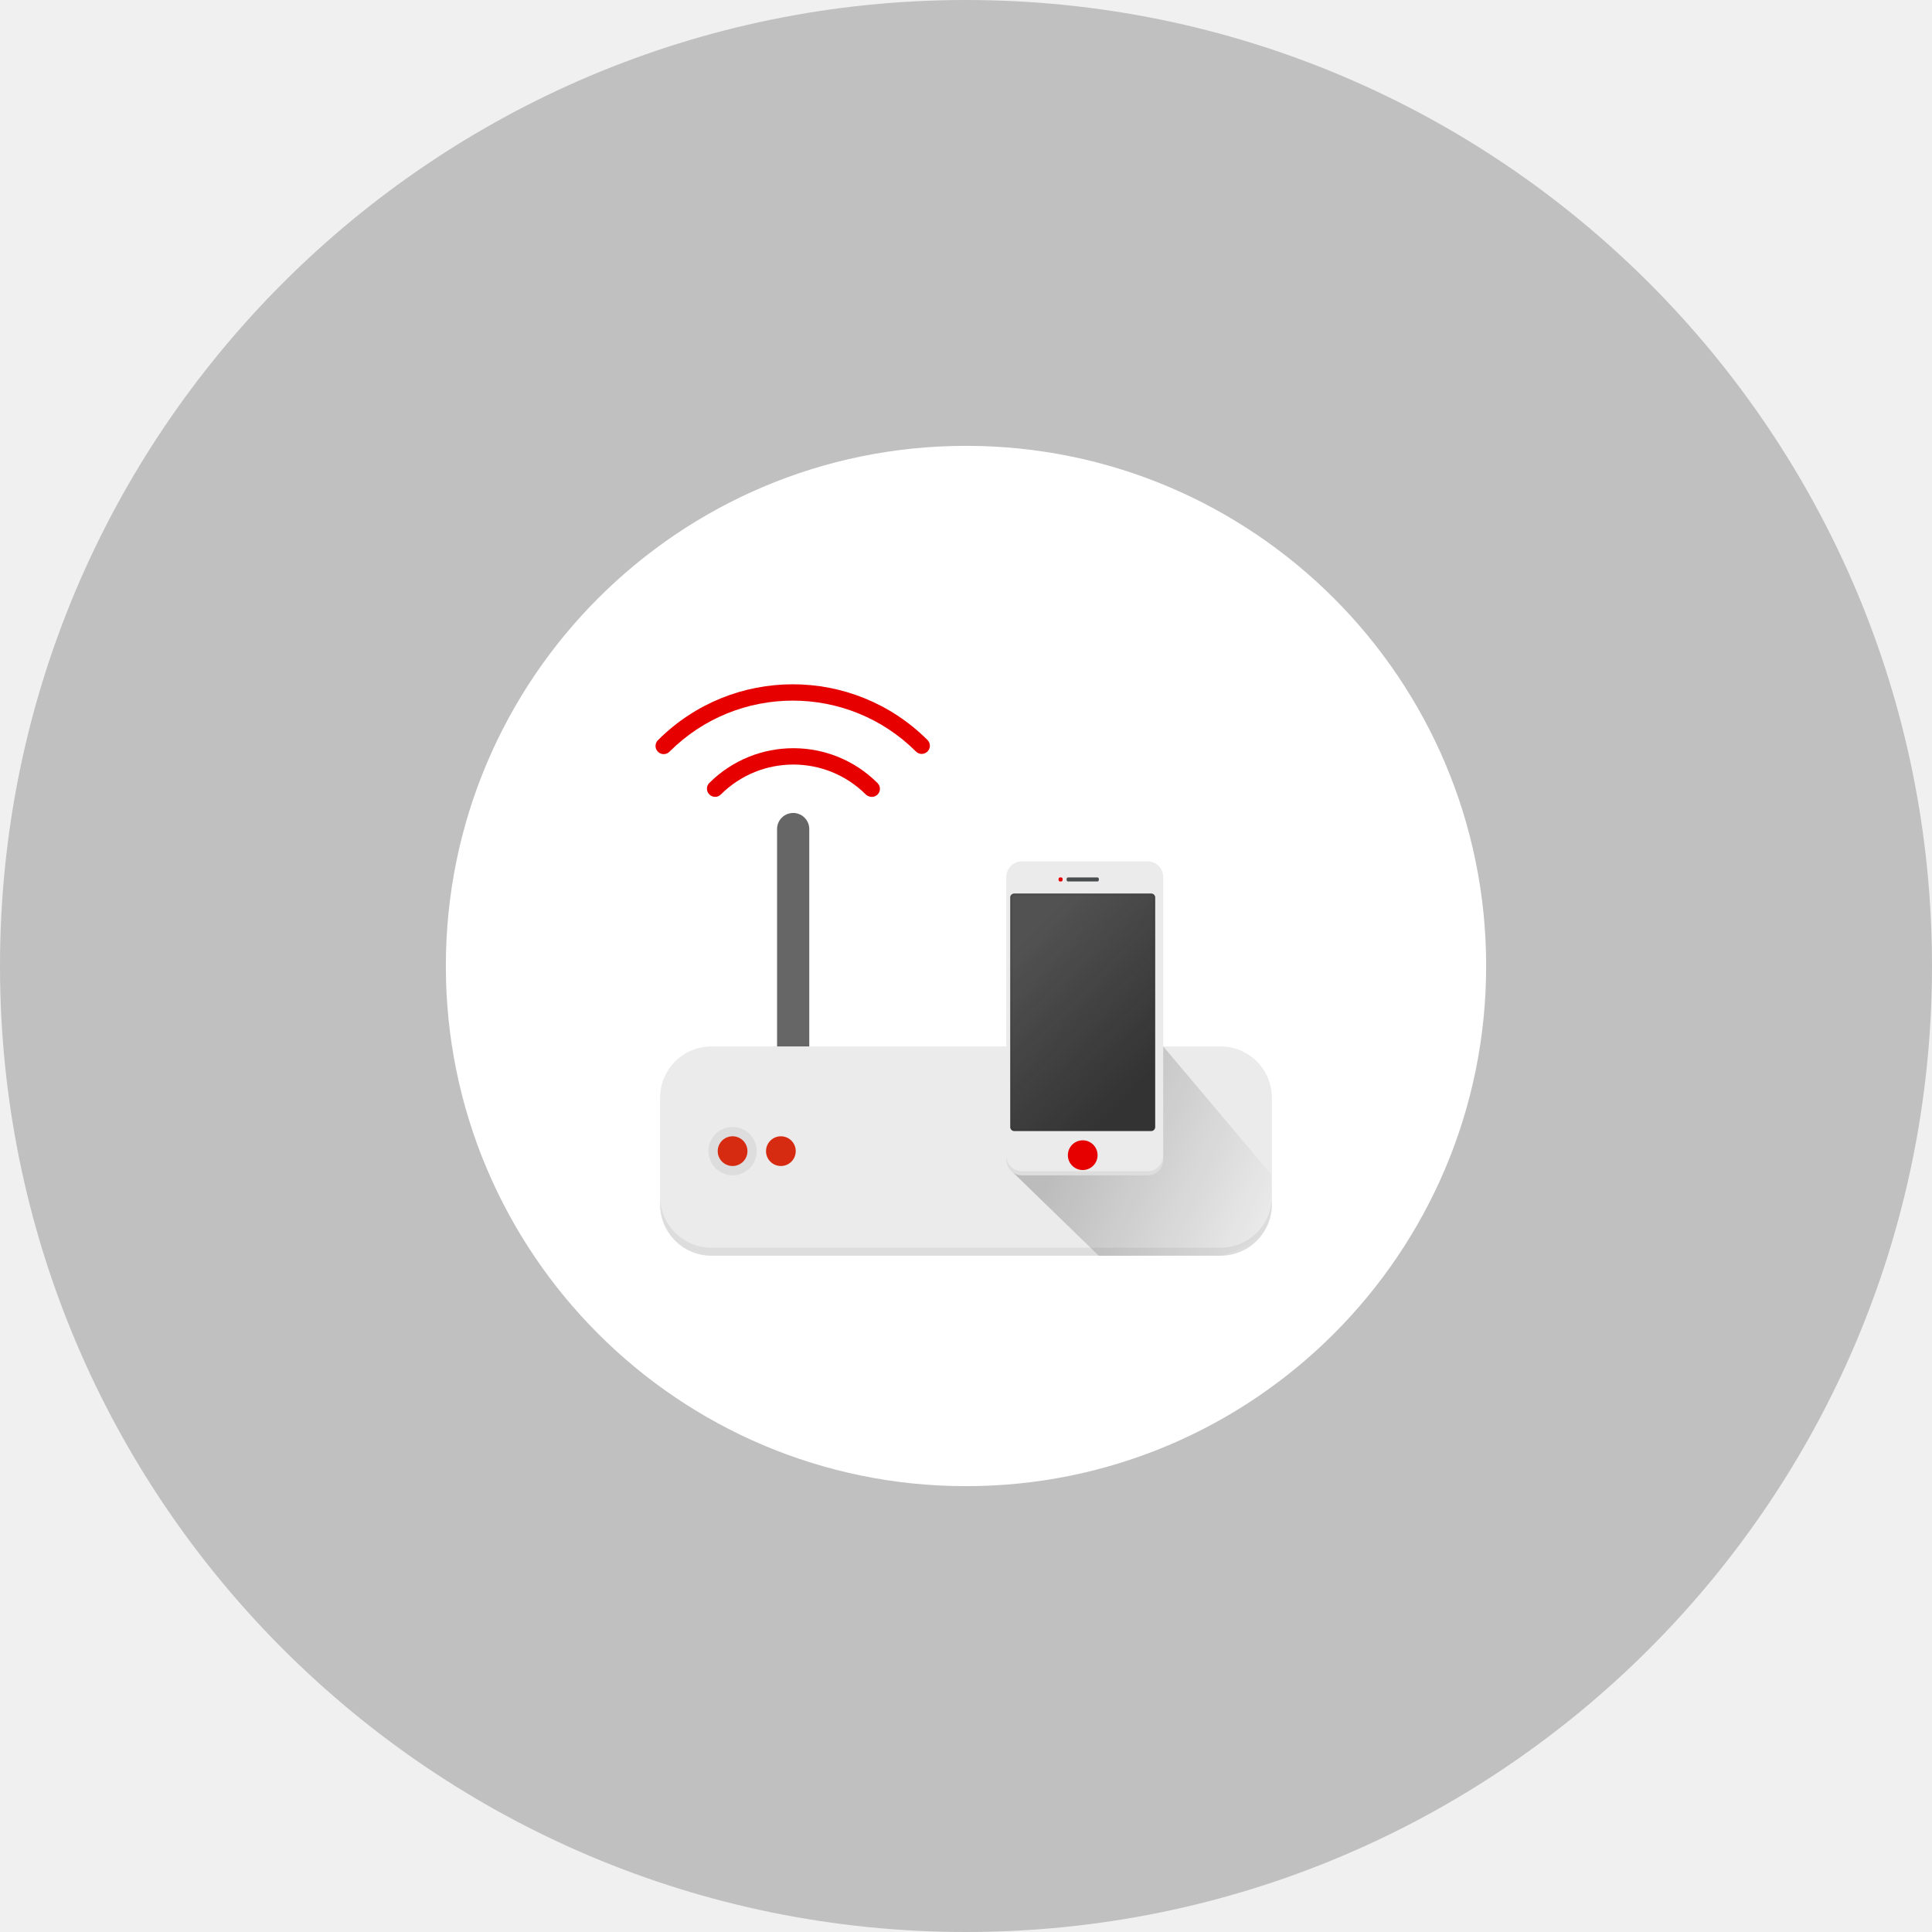
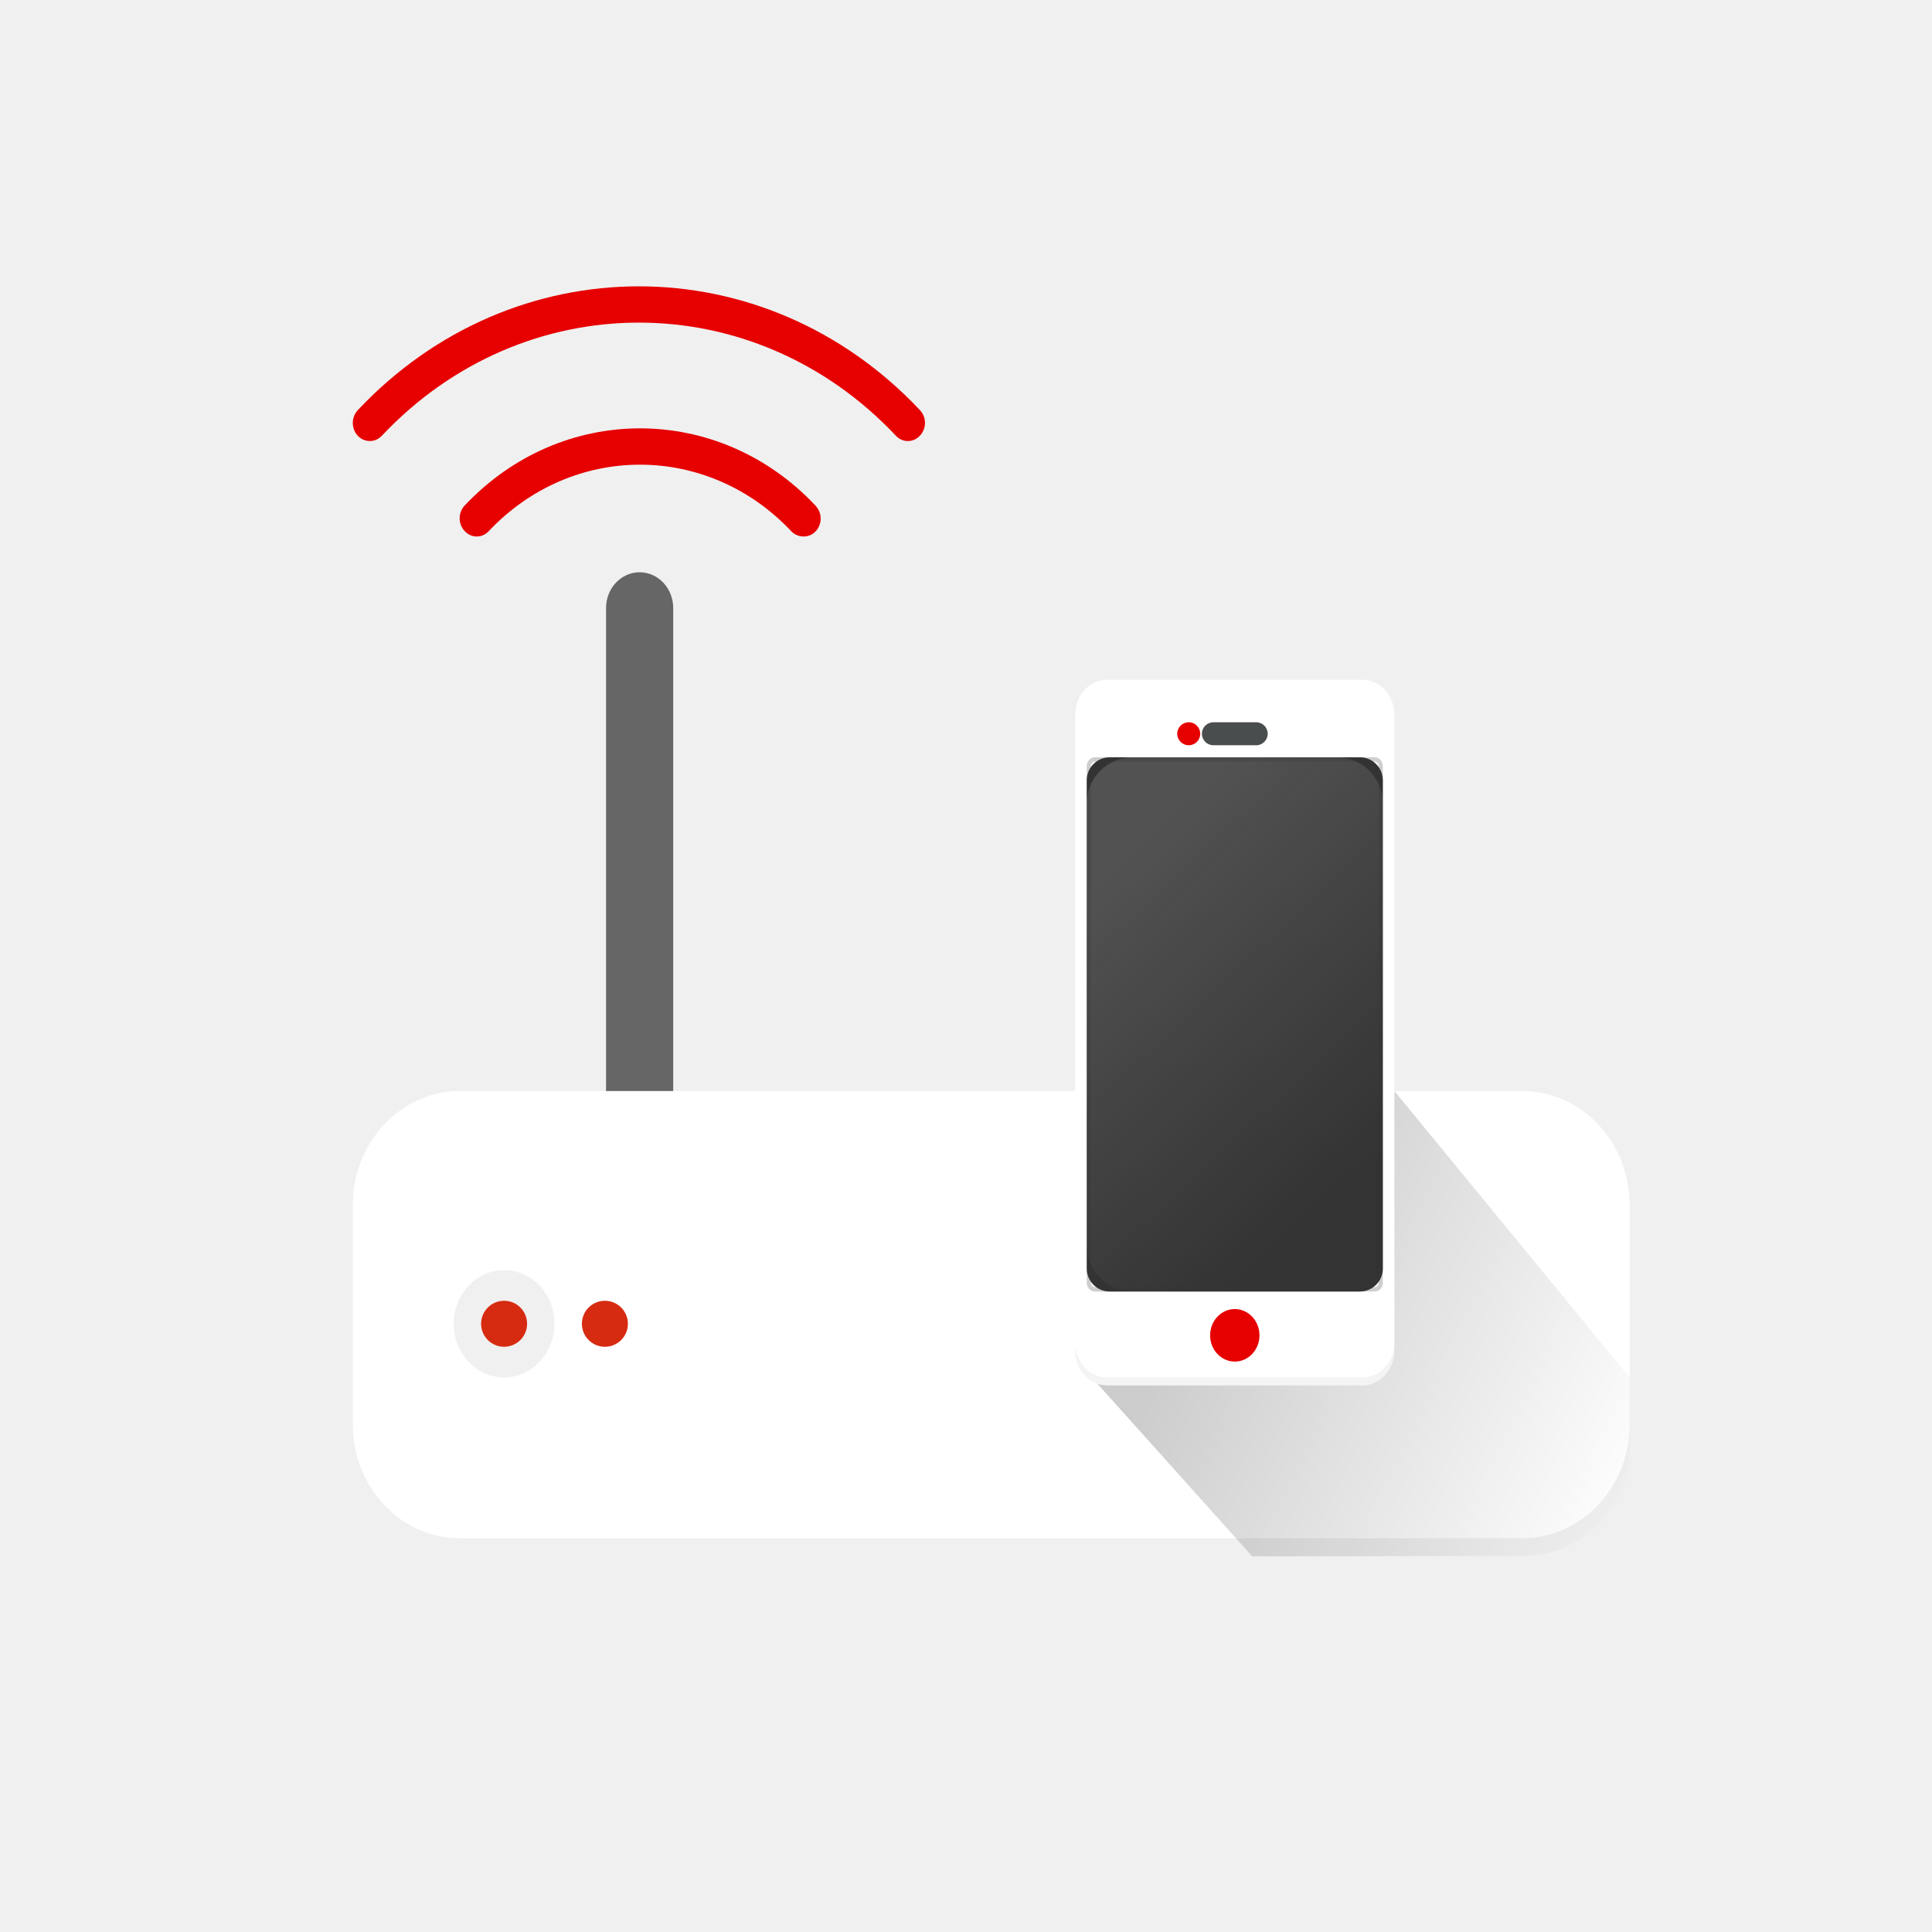
- <svg xmlns="http://www.w3.org/2000/svg" width="130" height="130" viewBox="0 0 130 130">
+ <svg xmlns="http://www.w3.org/2000/svg" width="84" height="84" viewBox="0 0 84 84">
  <defs>
-     <linearGradient id="a" x1="25%" x2="102.33%" y1="29.373%" y2="79.982%">
+     <linearGradient id="zeagk4txka" x1="25%" x2="102.33%" y1="25.575%" y2="85.502%">
      <stop offset="0%" />
      <stop offset="100%" stop-opacity="0" />
    </linearGradient>
-     <linearGradient id="b" x1="25.226%" x2="74.774%" y1="10.73%" y2="89.27%">
+     <linearGradient id="mxwhrs8jmb" x1="29.56%" x2="70.44%" y1="10.73%" y2="89.27%">
      <stop offset="0%" stop-color="#FFF" stop-opacity=".3" />
      <stop offset="100%" stop-color="#F6F6F6" stop-opacity="0" />
    </linearGradient>
  </defs>
  <g fill="none" fill-rule="evenodd">
-     <circle cx="65" cy="65" r="65" fill="#000" fill-opacity=".2" />
-     <circle cx="65" cy="65" r="35" fill="#FFF" fill-rule="nonzero" />
-     <g transform="translate(39 39)">
-       <path fill="#D8D8D8" fill-opacity="0" d="M0 0h52v52H0z" />
-       <path fill="#666" fill-rule="nonzero" d="M14.37 32.698a1.083 1.083 0 0 1-1.083-1.084V16.786a1.083 1.083 0 0 1 2.167 0v14.828c0 .599-.485 1.084-1.084 1.084z" />
-       <path fill="#EBEBEB" fill-rule="nonzero" d="M8.805 31.411H43.2a3.456 3.456 0 0 1 3.382 3.521v7.042a3.456 3.456 0 0 1-3.385 3.52H8.802a3.456 3.456 0 0 1-3.385-3.52v-7.042a3.456 3.456 0 0 1 3.388-3.52z" />
-       <path fill="#000" fill-rule="nonzero" d="M43.19 44.953H8.794a3.453 3.453 0 0 1-3.377-3.52v.54a3.453 3.453 0 0 0 3.385 3.522h34.396a3.453 3.453 0 0 0 3.385-3.521v-.542a3.453 3.453 0 0 1-3.393 3.52z" opacity=".06" />
-       <path fill="#E60000" fill-rule="nonzero" d="M23.02 11.73a.542.542 0 0 1-.386-.16c-4.58-4.569-11.995-4.569-16.575 0a.549.549 0 1 1-.775-.777c5.008-4.998 13.116-4.998 18.124 0a.542.542 0 0 1 0 .774.542.542 0 0 1-.387.163z" />
-       <path fill="#E60000" fill-rule="nonzero" d="M19.646 14.62a.542.542 0 0 1-.246-.06.52.52 0 0 1-.144-.103 6.912 6.912 0 0 0-9.75 0 .542.542 0 0 1-.774 0 .542.542 0 0 1 0-.777 8.009 8.009 0 0 1 11.304 0l.02.019.026.032a.542.542 0 0 1-.436.889z" />
-       <circle cx="10.294" cy="38.458" r="1.625" fill="#000" fill-rule="nonzero" opacity=".06" />
-       <circle cx="13.544" cy="38.458" r="1" fill="#D62B11" fill-rule="nonzero" />
-       <circle cx="10.294" cy="38.458" r="1" fill="#D62B11" fill-rule="nonzero" />
-       <path fill="url(#a)" fill-rule="nonzero" d="M29.148 37.607l4.382 7.055 8.016 1.994c1.496 0 3.646-.627 4.033-2.178l.562-2.254-4.998-10.183-11.995 5.566z" opacity=".2" transform="rotate(-14 37.644 39.348)" />
-       <g fill-rule="nonzero" transform="translate(28.708 18.958)">
-         <path fill="#EBEBEB" d="M1.056 0h8.45c.584 0 1.056.473 1.056 1.056V20.07c0 .583-.472 1.056-1.056 1.056h-8.45A1.056 1.056 0 0 1 0 20.069V1.056C0 .473.473 0 1.056 0z" />
-         <path fill="#000" d="M9.506 20.854h-8.45C.473 20.854 0 20.37 0 19.771v.27c0 .599.473 1.084 1.056 1.084h8.45c.584 0 1.056-.485 1.056-1.083v-.271c0 .598-.472 1.083-1.056 1.083z" opacity=".06" />
-         <path fill="#333" d="M.542 2.167H9.75c.15 0 .27.117.27.262v15.455a.267.267 0 0 1-.27.262H.542a.267.267 0 0 1-.271-.262V2.429c0-.145.121-.262.27-.262z" />
-         <path fill="url(#b)" d="M.542 2.167H9.75c.15 0 .27.117.27.262v15.455a.267.267 0 0 1-.27.262H.542a.267.267 0 0 1-.271-.262V2.429c0-.145.121-.262.27-.262z" opacity=".5" />
-         <path fill="#333" d="M9.75 2.298c.075 0 .135.058.135.13v15.456c0 .072-.06.13-.135.13H.542a.133.133 0 0 1-.136-.13V2.429c0-.073.06-.131.136-.131H9.75zm0-.131H.542c-.15 0-.271.117-.271.262v15.455c0 .145.121.262.27.262H9.75c.15 0 .27-.117.27-.262V2.429a.267.267 0 0 0-.27-.262z" opacity=".24" />
-         <path fill="#4A4D4E" d="M4.159 1.083h1.974c.053 0 .096.043.096.096v.079a.096.096 0 0 1-.096.096H4.159a.096.096 0 0 1-.096-.096v-.079c0-.053.043-.096.096-.096z" />
-         <path fill="#E60000" d="M3.617 1.083h.079c.053 0 .096.043.096.096v.079a.096.096 0 0 1-.096.096h-.079a.096.096 0 0 1-.096-.096v-.079c0-.053.043-.096.096-.096z" />
-         <circle cx="5.146" cy="19.771" r="1" fill="#E60000" />
+     <g>
+       <g>
+         <g>
+           <g>
+             <g>
+               <g>
+                 <g transform="translate(-125, -999) translate(20, 887) translate(0, 88) translate(81, 0) translate(24, 24) translate(-0, 0) translate(8.034783, 2.333333)">
+                   <path fill="#D8D8D8" fill-opacity="0" d="M0 0H70.122V74.667H0z" />
+                   <path fill="#666" fill-rule="nonzero" d="M19.775 46.95c-.807 0-1.46-.696-1.46-1.555V24.103c0-.859.653-1.555 1.46-1.555.807 0 1.46.696 1.46 1.555v21.292c0 .86-.653 1.556-1.46 1.556z" />
+                   <path fill="#FFF" fill-rule="nonzero" d="M58.256 45.103c2.57.058 4.61 2.32 4.561 5.056V60.27c.05 2.738-1.994 5-4.565 5.056H11.87c-2.572-.056-4.615-2.318-4.566-5.056V50.159c-.049-2.74 1.997-5.002 4.57-5.056h46.382z" />
+                   <g fill="#000" fill-rule="nonzero" opacity=".06">
+                     <path d="M51.302 5.437H4.92C2.352 5.377.314 3.115.365.38v.778c-.024 1.315.443 2.587 1.3 3.535.855.948 2.03 1.495 3.265 1.52h46.383c1.235-.025 2.41-.572 3.266-1.52.856-.948 1.324-2.22 1.3-3.535V.38c.024 1.317-.445 2.59-1.304 3.539-.858.948-2.036 1.494-3.273 1.517z" transform="translate(6.93913, 59.11111)" />
+                   </g>
+                   <path fill="url(#zeagk4txka)" fill-rule="nonzero" d="M39.638 55.017l4.742 8.961 11.494 2.858c3.065.65 5.136-1.725 5.437-2.934l.873-3.5-6.91-14.557-15.636 9.172z" opacity=".2" transform="translate(50.91094, 56.39619) rotate(-14) translate(-50.91094, -56.39619)" />
+                   <path fill="#F4F4F4" fill-rule="nonzero" d="M51.203 57.523H40.101c-.767 0-1.388-.682-1.388-1.523v.38c0 .842.621 1.524 1.388 1.524h11.102c.767 0 1.388-.682 1.388-1.523V56c0 .841-.621 1.523-1.388 1.523z" />
+                   <path fill="#E60000" fill-rule="nonzero" d="M31.44 16.843c-.196.001-.384-.082-.522-.23-6.177-6.56-16.175-6.56-22.351 0-.188.199-.46.276-.715.203-.256-.073-.455-.286-.523-.558-.068-.272.006-.562.193-.76 6.753-7.176 17.687-7.176 24.44 0 .14.146.22.346.22.555 0 .21-.08.41-.22.556-.137.15-.325.234-.522.234z" />
+                   <path fill="#E60000" fill-rule="nonzero" d="M26.89 20.992c-.116 0-.23-.03-.333-.085-.072-.037-.137-.087-.193-.148-3.636-3.852-9.512-3.852-13.148 0-.138.15-.326.234-.523.234-.196 0-.384-.084-.522-.234-.141-.147-.221-.348-.221-.558 0-.21.08-.412.221-.558 4.214-4.47 11.03-4.47 15.244 0l.026.027.036.047c.185.235.222.565.095.84-.127.276-.394.447-.683.435z" />
+                   <ellipse cx="13.882" cy="55.222" fill="#000" fill-rule="nonzero" opacity=".06" rx="2.191" ry="2.333" />
+                   <circle cx="18.265" cy="55.222" r="1" fill="#D62B11" fill-rule="nonzero" />
+                   <circle cx="13.882" cy="55.222" r="1" fill="#D62B11" fill-rule="nonzero" />
+                   <g fill-rule="nonzero" transform="translate(38.34783, 27.22222)">
+                     <path fill="#FFF" d="M1.753 0h11.103c.766 0 1.387.679 1.387 1.517v27.3c0 .837-.62 1.516-1.387 1.516H1.753c-.766 0-1.388-.679-1.388-1.516v-27.3C.365.679.987 0 1.753 0z" />
+                     <rect width="12.874" height="23.228" x=".867" y="3.37" fill="#333" rx="1" />
+                     <rect width="12.874" height="23.228" x=".867" y="3.37" fill="url(#mxwhrs8jmb)" opacity=".5" rx="2" />
+                     <g fill="#333" opacity=".24">
+                       <path d="M12.516.19c.1 0 .18.086.18.19v22.467c0 .105-.08.19-.18.19H.358c-.1 0-.18-.085-.18-.19V.381c0-.105.08-.19.18-.19h12.158zm0-.19H.358C.16 0 0 .17 0 .38v22.467c0 .21.16.381.358.381h12.158c.198 0 .358-.17.358-.38V.38c0-.21-.16-.381-.358-.381z" transform="translate(0.867391, 3.37037)" />
+                     </g>
+                     <rect width="2.861" height="1" x="5.874" y="1.847" fill="#4A4D4E" rx=".5" />
+                     <rect width="1" height="1" x="4.801" y="1.847" fill="#E60000" rx=".5" />
+                     <ellipse cx="7.304" cy="28.502" fill="#E60000" rx="1.073" ry="1.142" />
+                   </g>
+                 </g>
+               </g>
+             </g>
+           </g>
+         </g>
      </g>
    </g>
  </g>
</svg>
